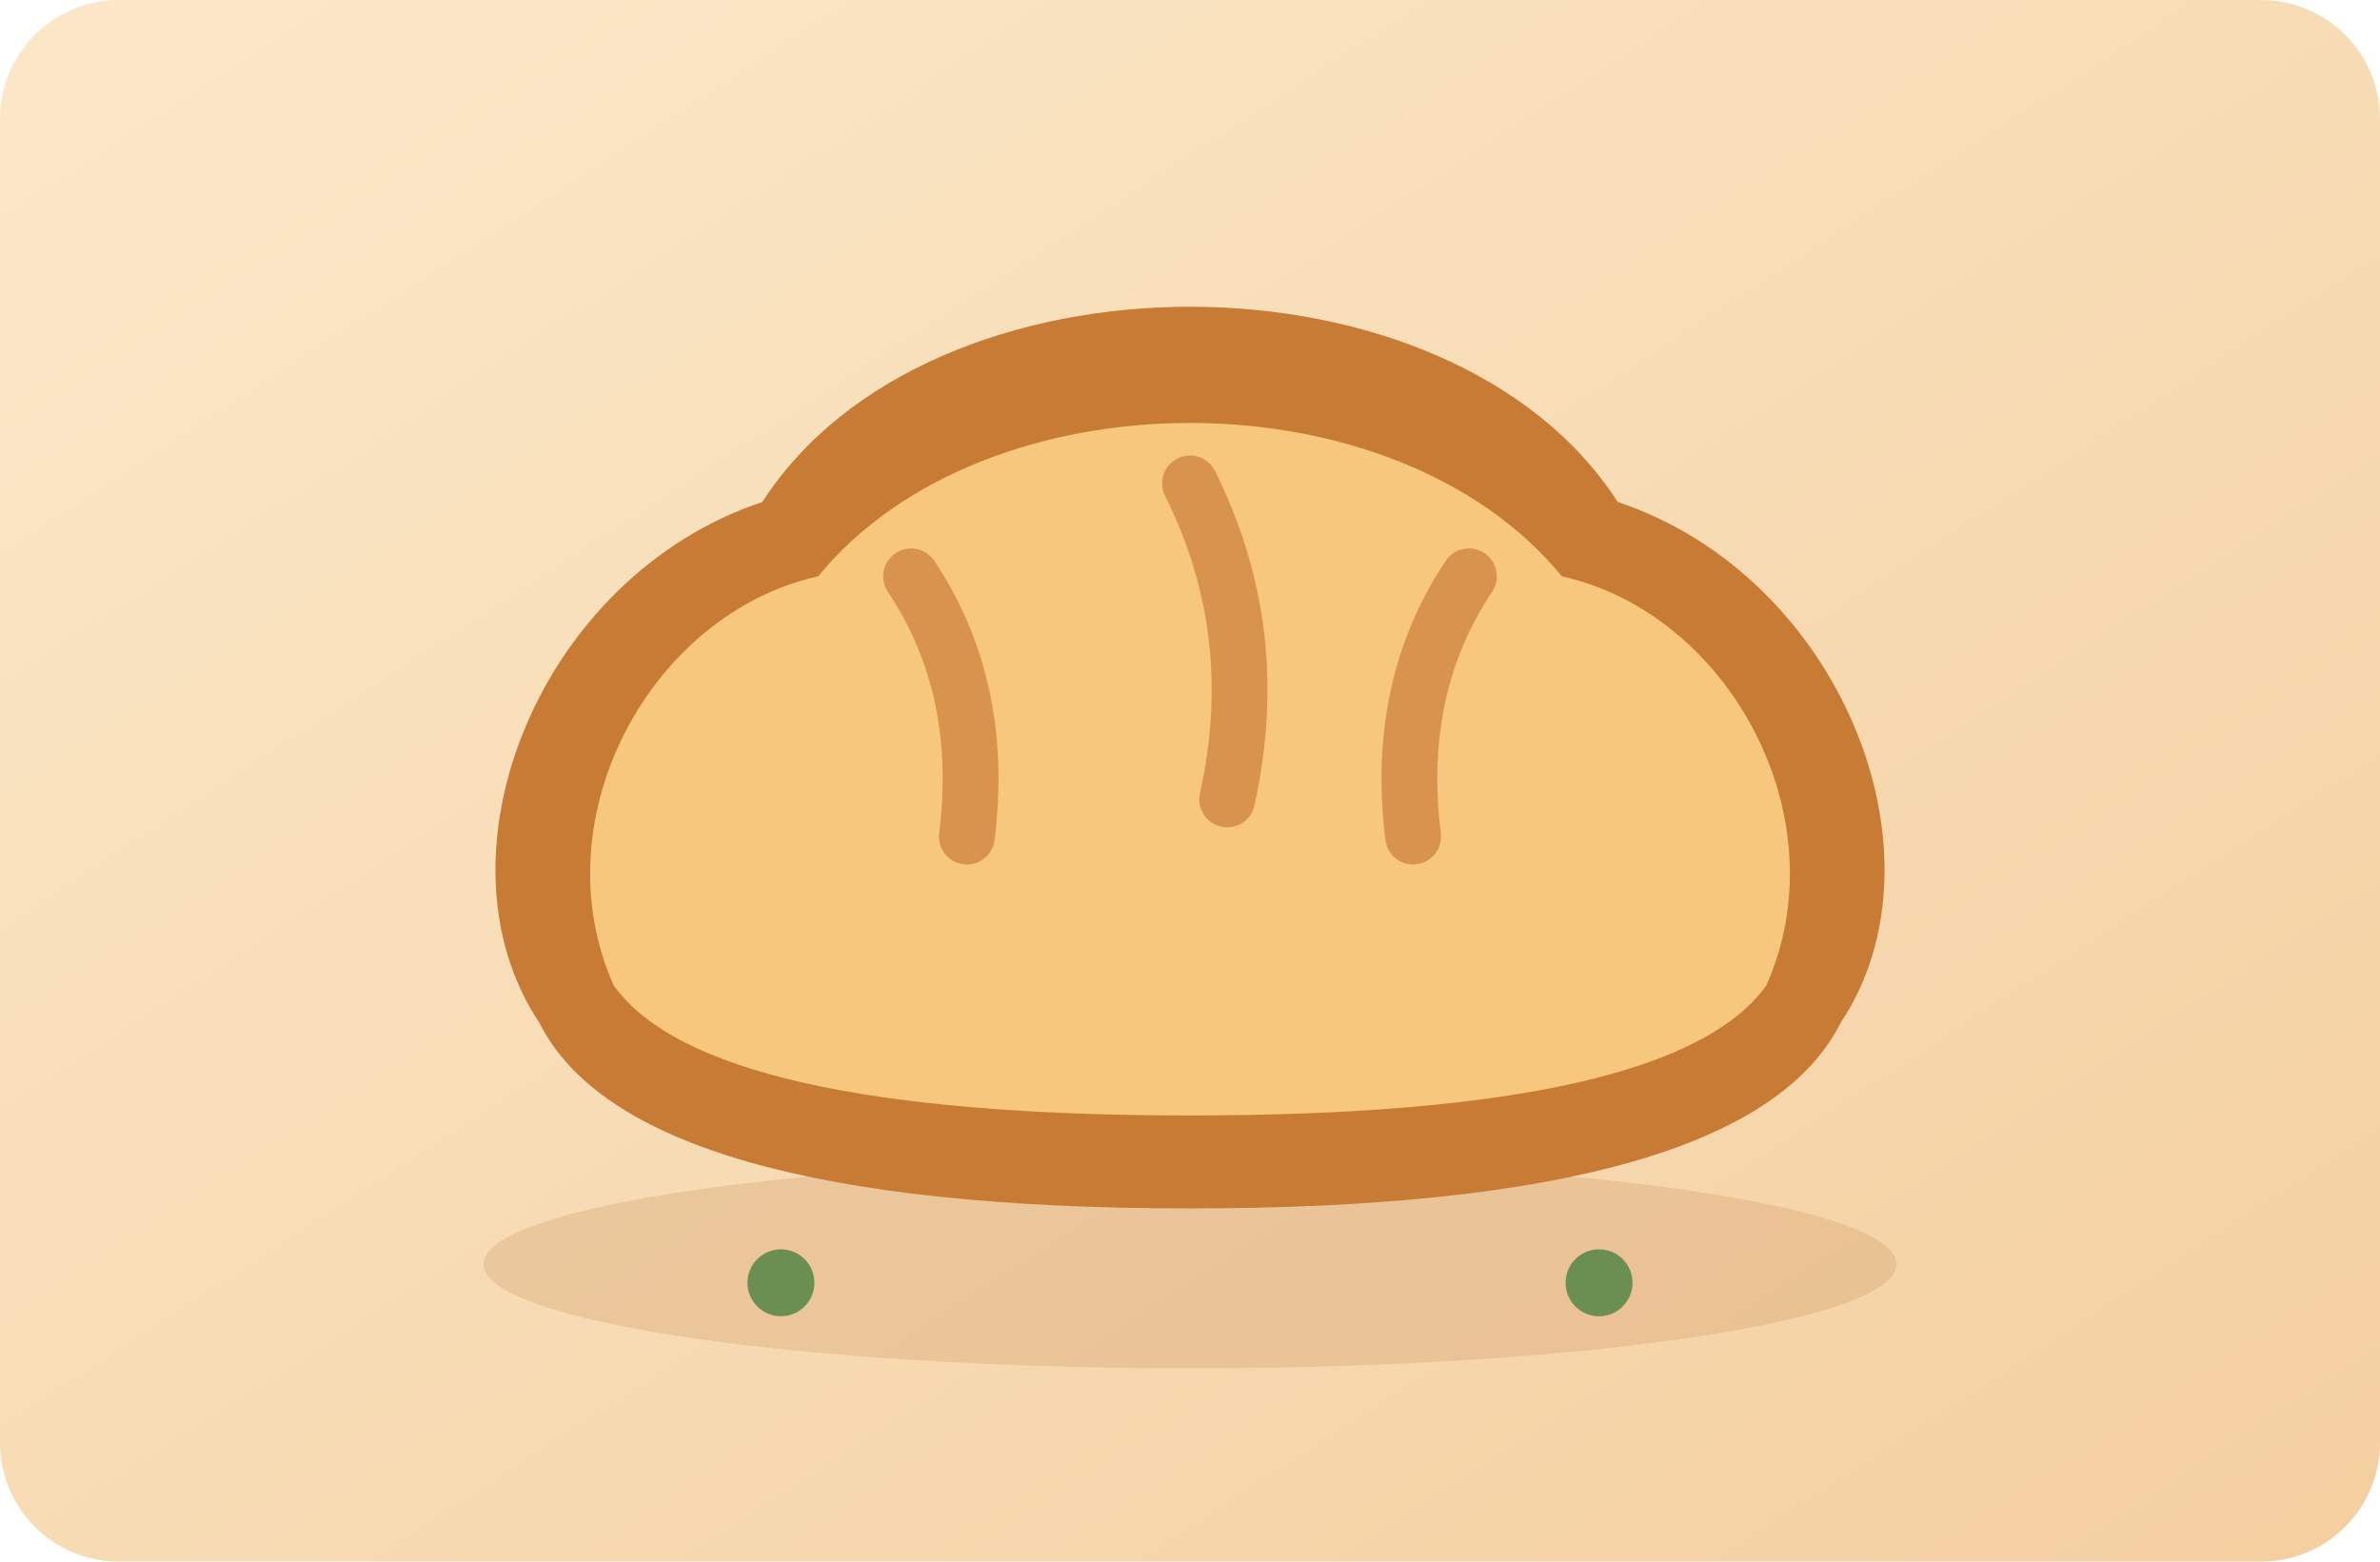
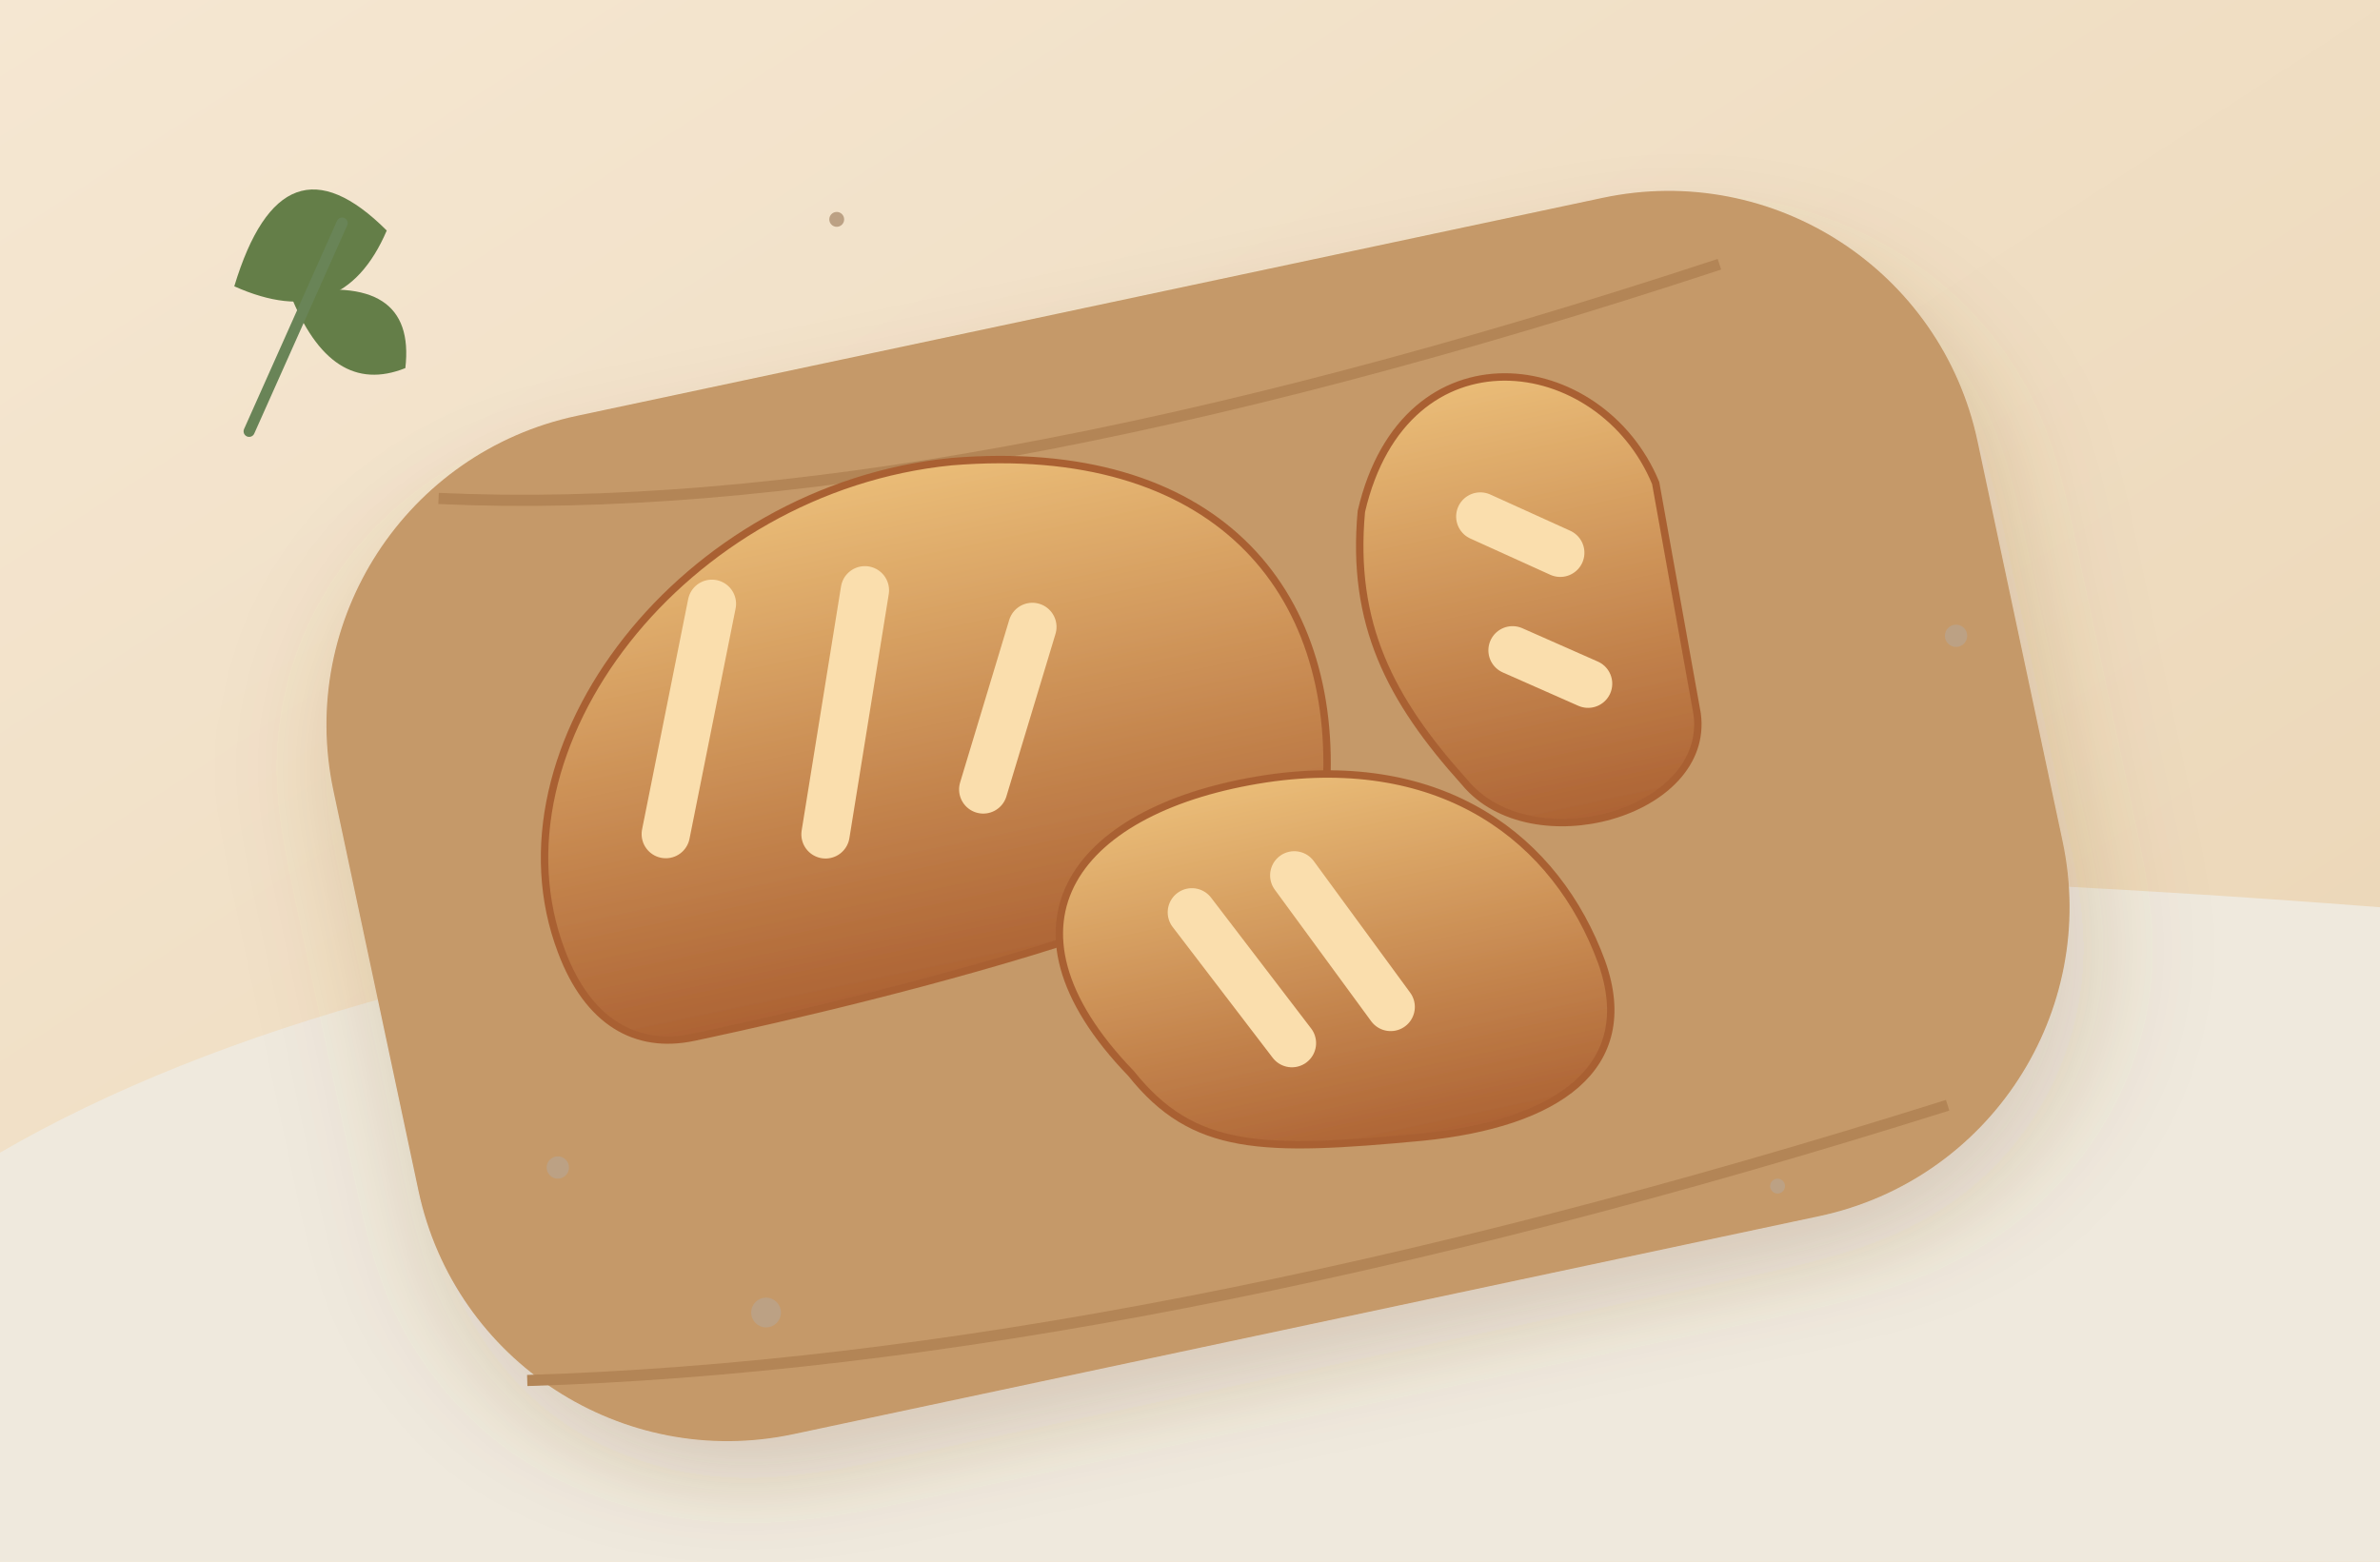
<svg xmlns="http://www.w3.org/2000/svg" viewBox="0 0 640 420">
  <defs>
-     <linearGradient id="bg" x1="0" y1="0" x2="1" y2="1">
-       <stop offset="0%" stop-color="#FBE8C9" />
-       <stop offset="100%" stop-color="#F4CFA0" />
+     <linearGradient id="bg" x2="1" y2="1">
+       <stop stop-color="#F5E7D2" />
+       <stop offset="1" stop-color="#EAD4B3" />
    </linearGradient>
+     <linearGradient id="crust" x2="0" y2="1">
+       <stop stop-color="#EABC77" />
+       <stop offset="1" stop-color="#AD6334" />
+     </linearGradient>
+     <filter id="sh">
+       <feDropShadow dy="12" stdDeviation="14" flood-color="#7D542C" flood-opacity=".2" />
+     </filter>
  </defs>
-   <rect width="640" height="420" rx="32" fill="url(#bg)" />
-   <ellipse cx="320" cy="340" rx="190" ry="28" fill="#B77942" opacity=".2" />
-   <path d="M145 275 C115 230 145 155 205 135 C250 65 390 65 435 135 C495 155 525 230 495 275 Q470 325 320 325 Q170 325 145 275Z" fill="#C77B35" />
-   <path d="M165 265 C145 220 175 165 220 155 C265 100 375 100 420 155 C465 165 495 220 475 265 Q450 300 320 300 Q190 300 165 265Z" fill="#F6C77C" />
-   <path d="M245 155 Q265 185 260 225 M320 130 Q340 170 330 215 M395 155 Q375 185 380 225" fill="none" stroke="#D8944C" stroke-width="15" stroke-linecap="round" />
-   <circle cx="210" cy="345" r="9" fill="#6B8E52" />
-   <circle cx="430" cy="345" r="9" fill="#6B8E52" />
+   <rect width="640" height="420" fill="url(#bg)" />
+   <path d="M0 310q176-102 640-66v176H0Z" fill="#EFE9DD" />
+   <g filter="url(#sh)" transform="rotate(-12 310 220)">
+     <rect x="96" y="82" width="452" height="280" rx="85" fill="#C59969" />
+     <path d="M140 96q130 34 350 10M114 333q160 29 389 7" fill="none" stroke="#B38556" stroke-width="3" />
+     <g fill="url(#crust)" stroke="#A96133" stroke-width="2">
+       <path d="M147 222c-9-58 58-115 130-107 70 9 95 55 80 108-7 29-163 29-180 29-16 0-27-10-30-30Z" />
+       <path d="M290 286c-30-48 1-73 52-70 48 3 73 32 78 67 4 30-21 40-57 36-43-5-61-9-73-33Z" />
+       <path d="M382 151c22-47 72-29 79 9l-2 63c-2 27-52 30-65 5-15-26-21-48-12-77Z" />
+     </g>
+     <g fill="none" stroke="#FADEAD" stroke-width="13" stroke-linecap="round">
+       <path d="m206 139-25 58m66-53-24 62m66-43-22 40m48 44 19 40m10-44 18 40m51-124 19 14m-18 23 18 13" />
+     </g>
+   </g>
+   <g fill="#BCA184">
+     <circle cx="150" cy="314" r="3" />
+     <circle cx="526" cy="171" r="3" />
+     <circle cx="225" cy="59" r="2" />
+     <circle cx="206" cy="353" r="4" />
+     <circle cx="478" cy="319" r="2" />
+   </g>
+   <g fill="#647E48">
+     <path d="M63 77q13-43 41-15-12 28-41 15Z" />
+     <path d="M78 79q34-6 31 20-20 8-31-20Z" />
+   </g>
+   <path d="m67 116 25-56" stroke="#698457" stroke-width="3" stroke-linecap="round" />
</svg>
